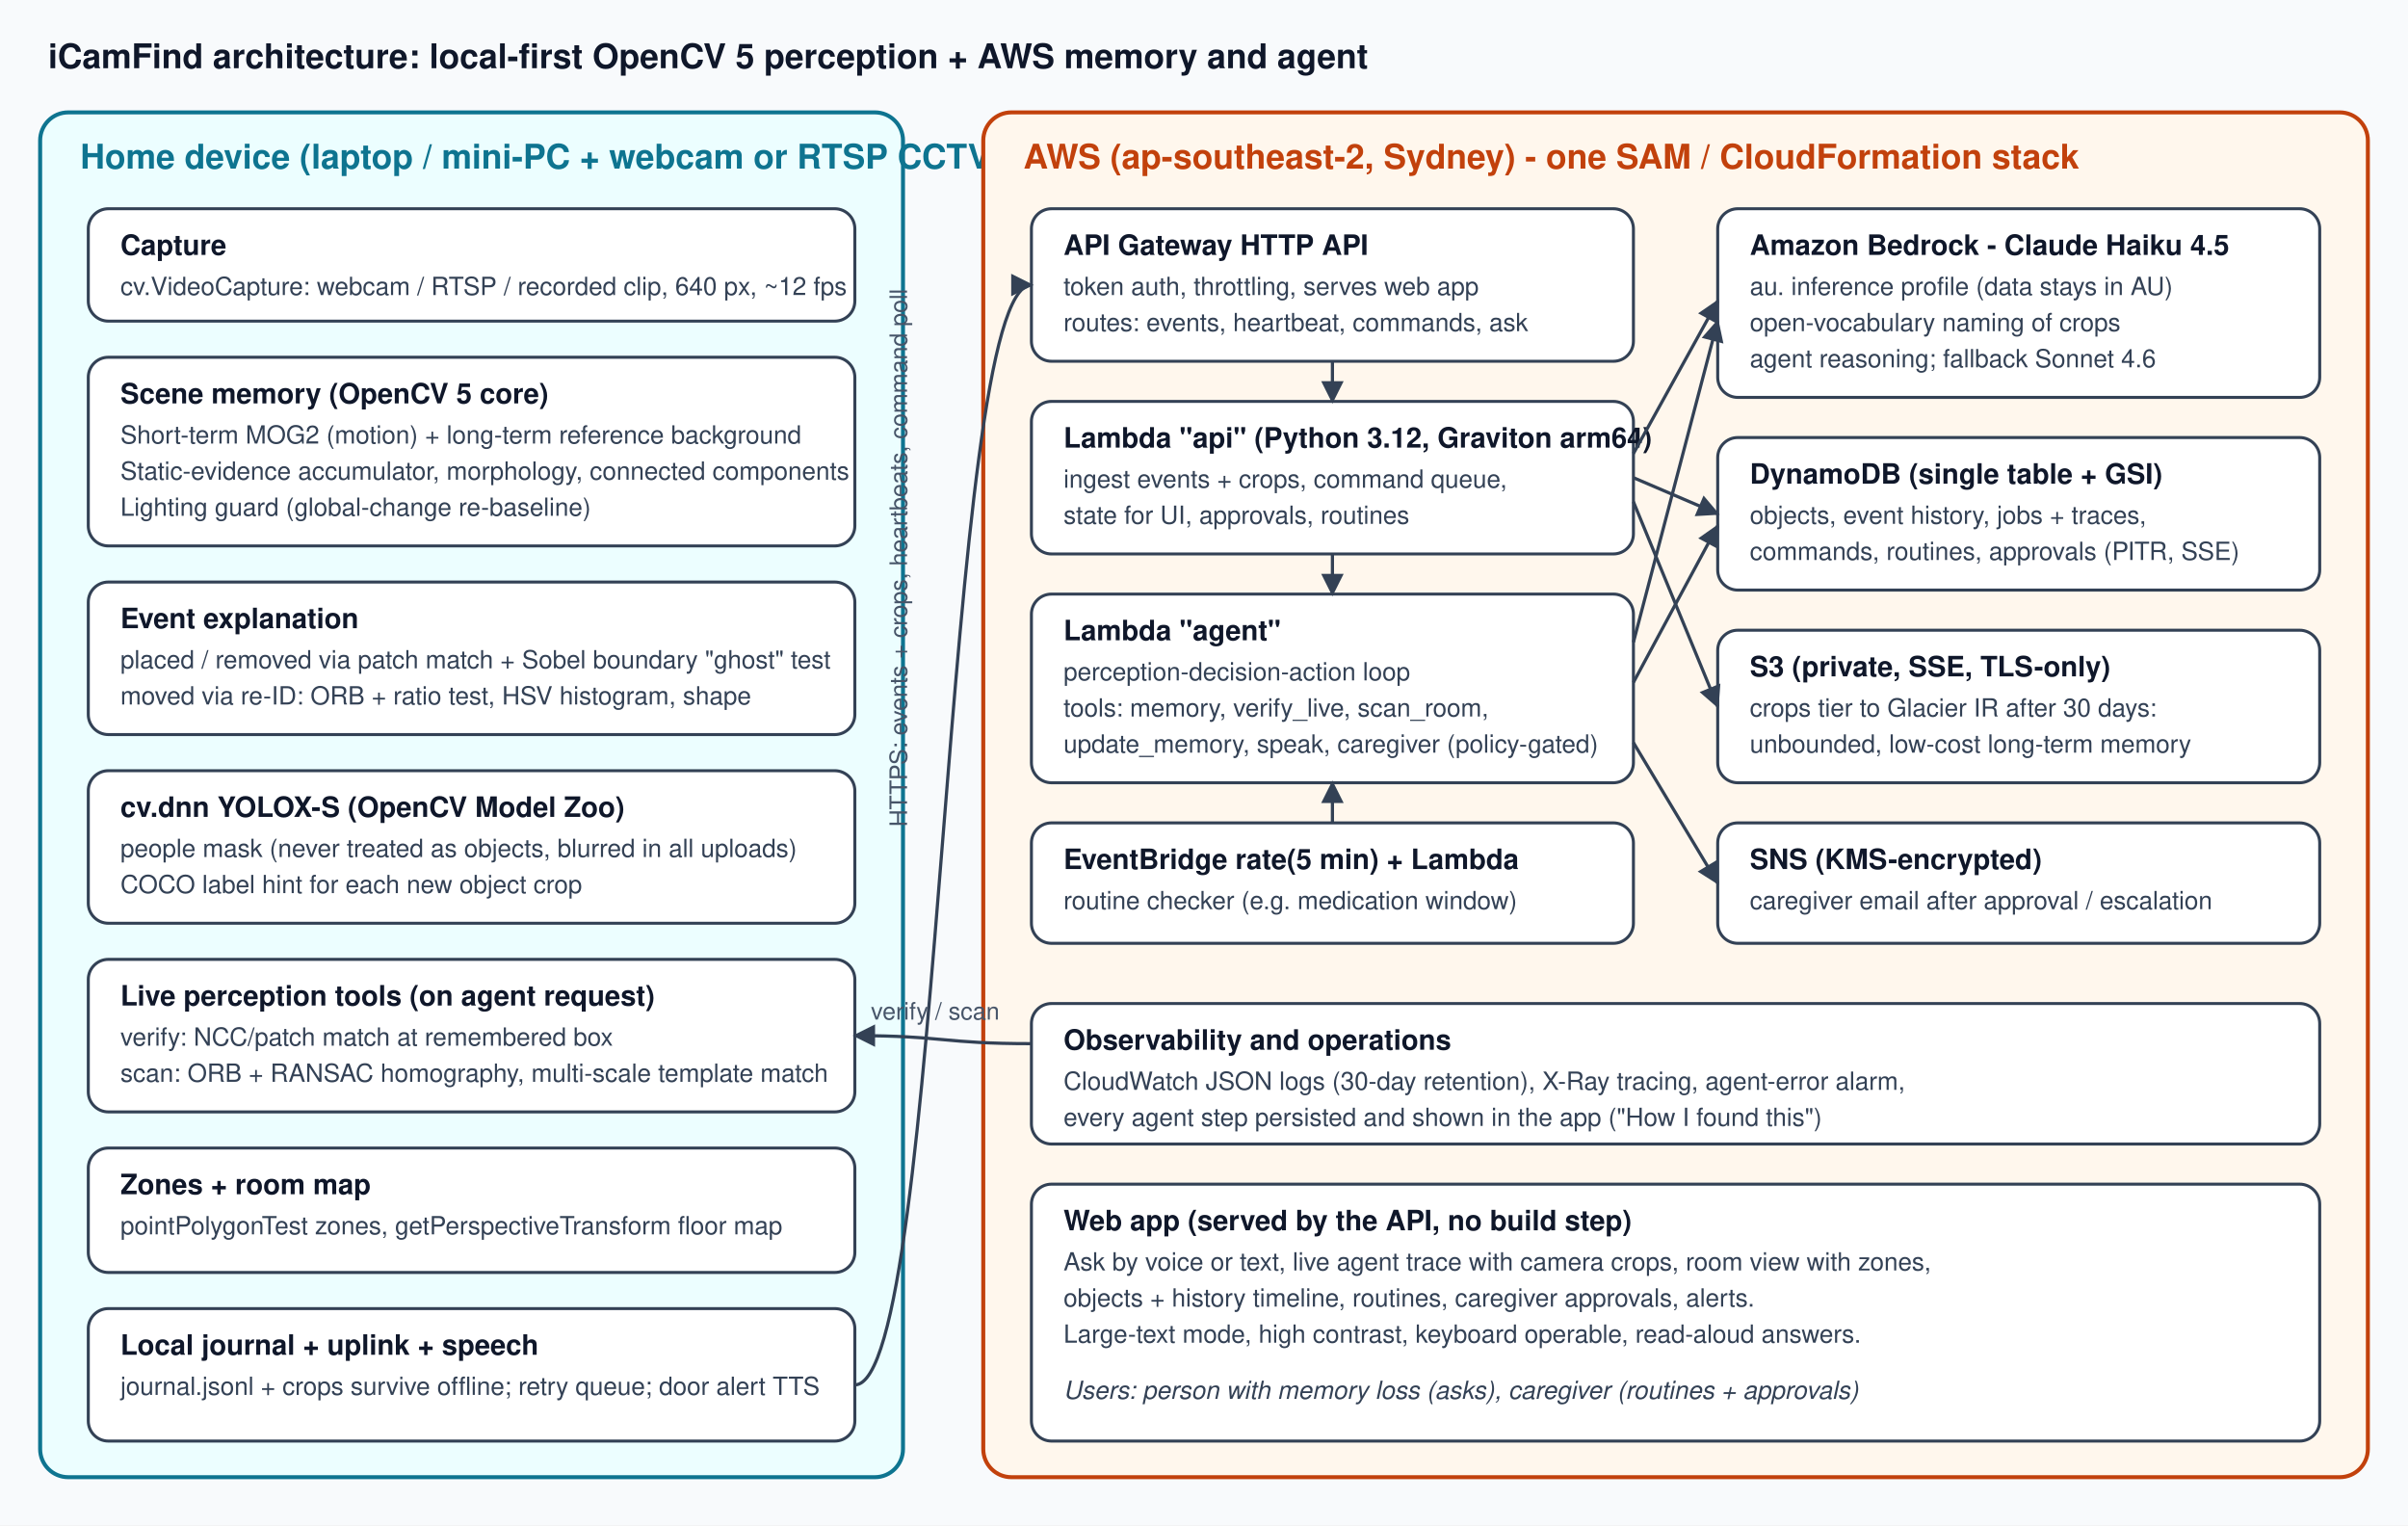
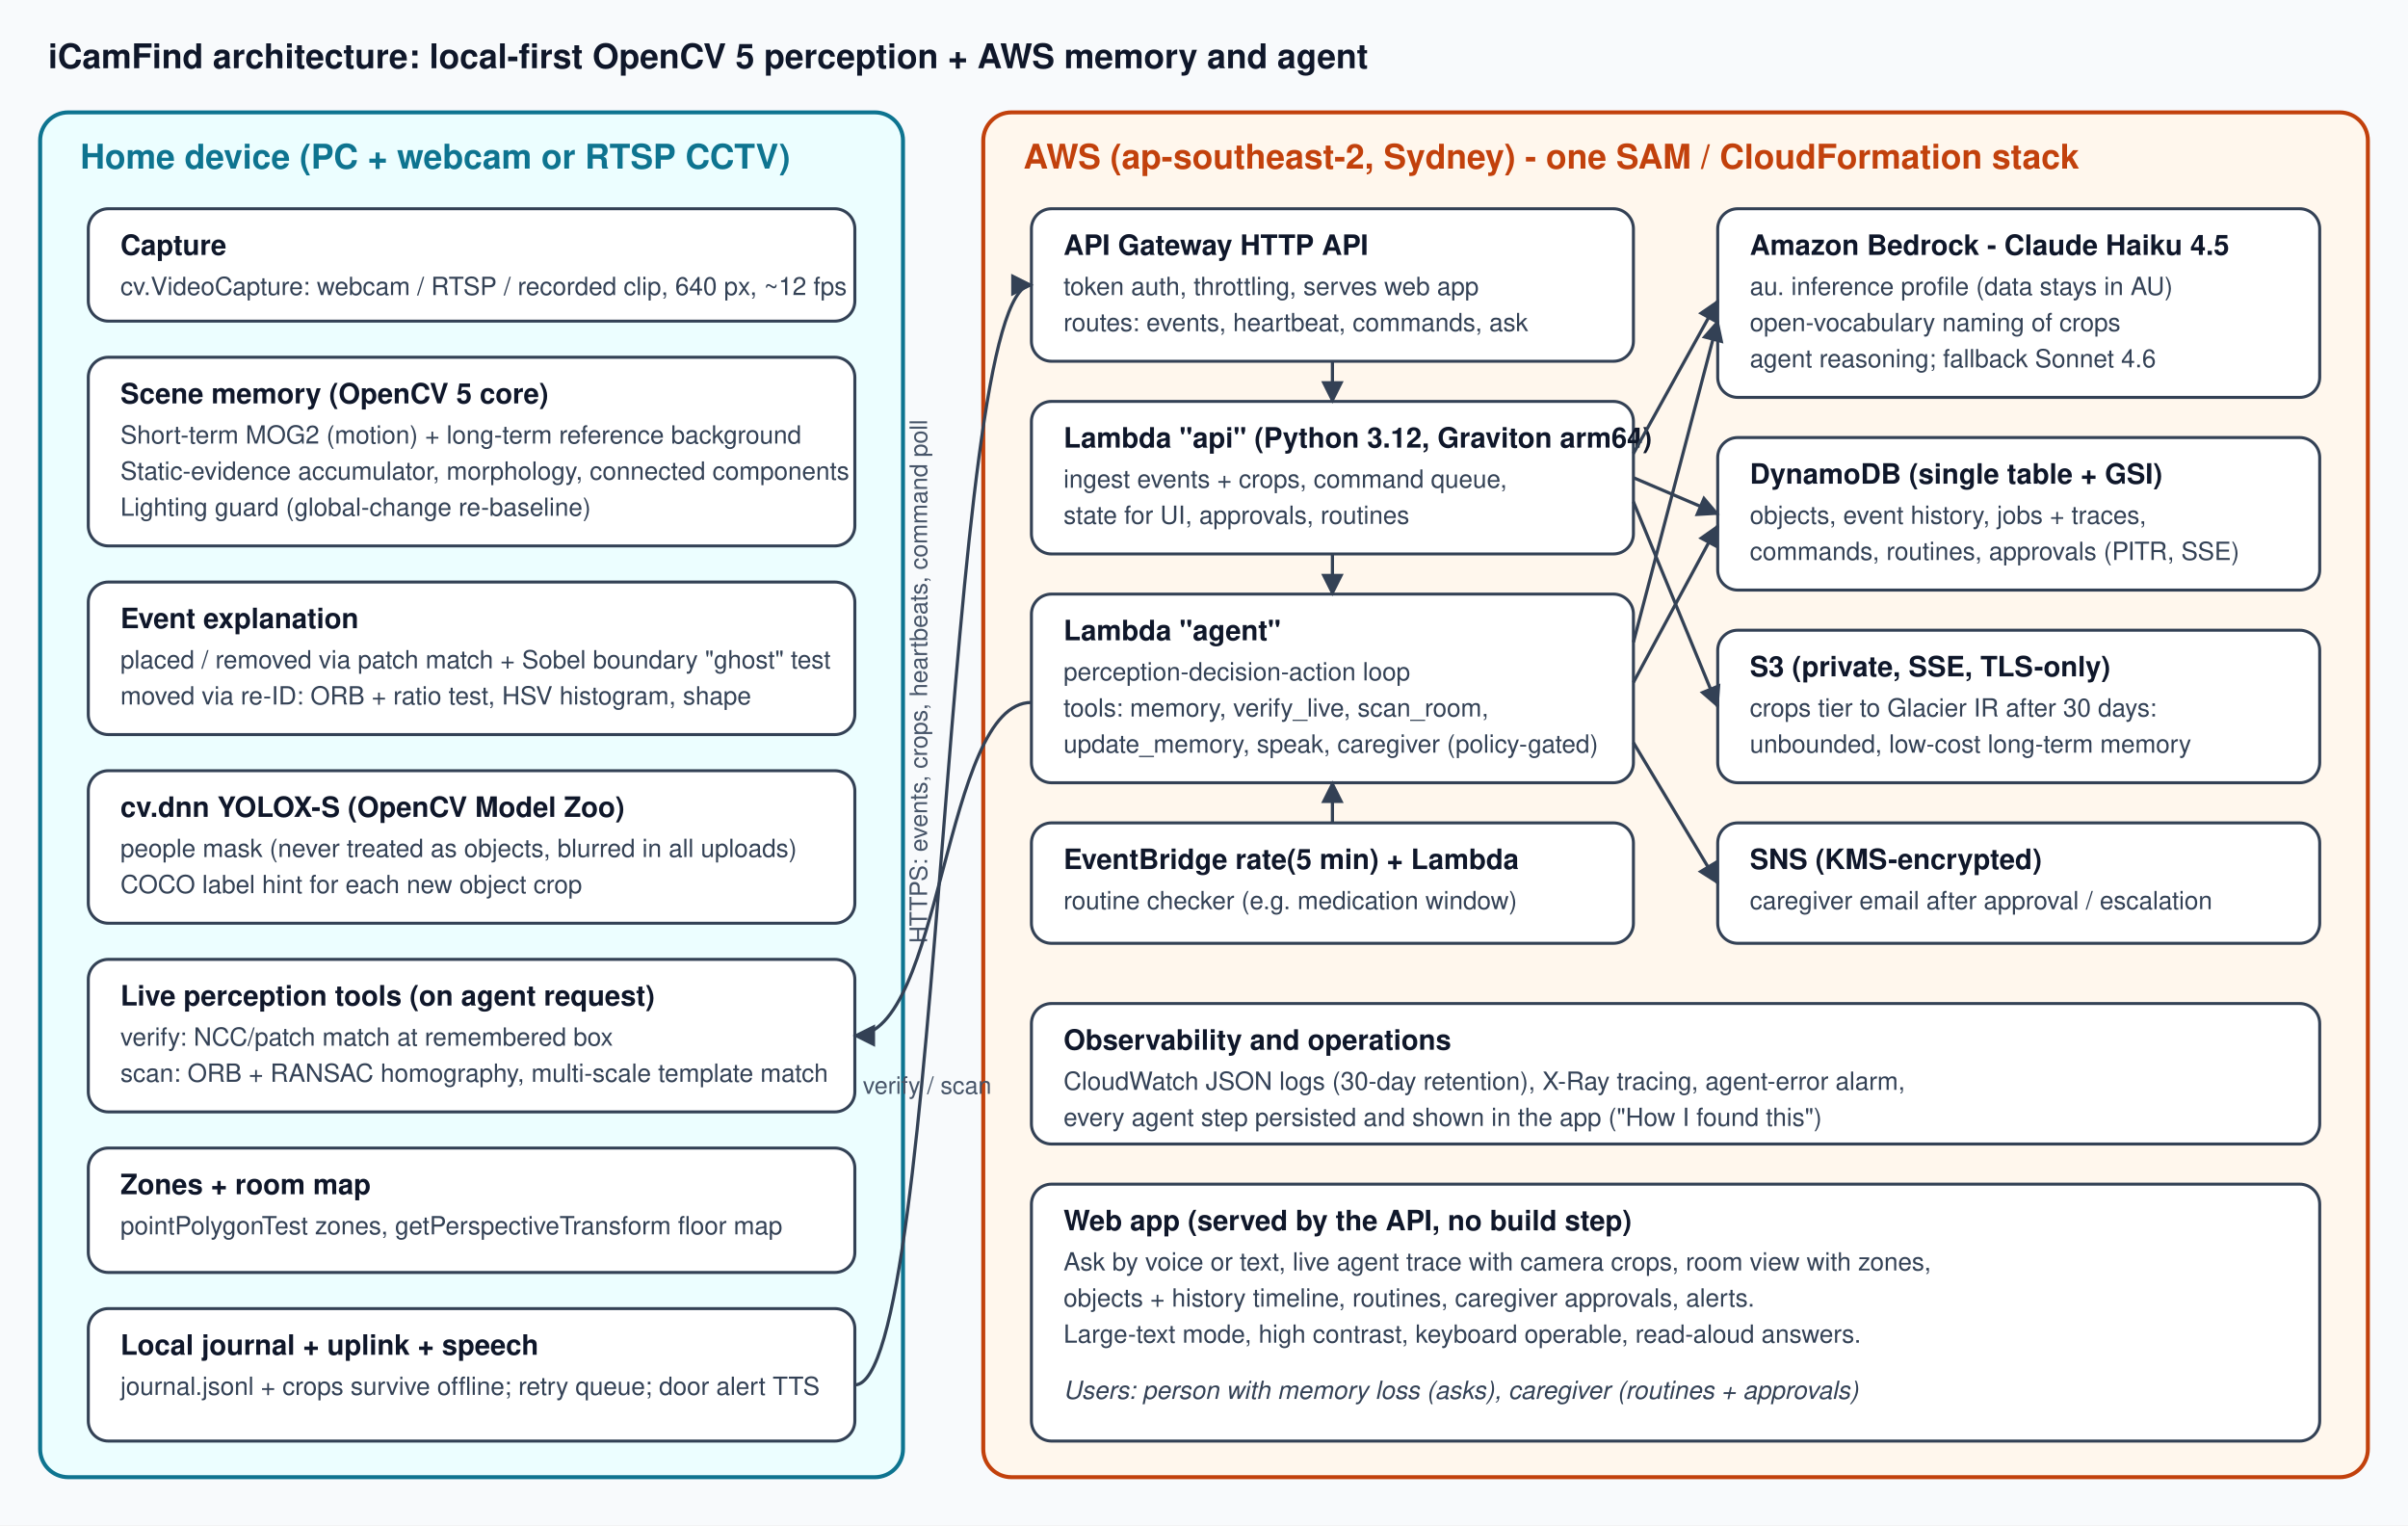
<svg xmlns="http://www.w3.org/2000/svg" viewBox="0 0 1200 760" font-family="Segoe UI, Helvetica, Arial, sans-serif" font-size="14">
  <defs>
    <marker id="a" viewBox="0 0 10 10" refX="9" refY="5" markerWidth="7" markerHeight="7" orient="auto-start-reverse">
      <path d="M0,0 L10,5 L0,10 z" fill="#334155" />
    </marker>
    <style>
      .box{fill:#ffffff;stroke:#334155;stroke-width:1.5;rx:10}
      .edge{fill:#ecfeff;stroke:#0e7490;stroke-width:2}
      .aws{fill:#fff7ed;stroke:#c2410c;stroke-width:2}
      .t{font-weight:600;fill:#0f172a}
      .s{fill:#334155;font-size:12.5px}
      .h{font-weight:700;font-size:17px}
      .l{stroke:#334155;stroke-width:1.6;fill:none;marker-end:url(#a)}
      .lab{fill:#475569;font-size:12px}
    </style>
  </defs>
  <rect x="0" y="0" width="1200" height="760" fill="#f8fafc" />
  <text x="24" y="34" class="h" fill="#0f172a">iCamFind architecture: local-first OpenCV 5 perception + AWS memory and agent</text>
  <rect x="20" y="56" width="430" height="680" class="edge" rx="14" />
-   <text x="40" y="84" class="h" fill="#0e7490">Home device (laptop / mini-PC + webcam or RTSP CCTV)</text>
+   <text x="40" y="84" class="h" fill="#0e7490">Home device (PC + webcam or RTSP CCTV)</text>
  <rect x="44" y="104" width="382" height="56" class="box" />
  <text x="60" y="127" class="t">Capture</text>
  <text x="60" y="147" class="s">cv.VideoCapture: webcam / RTSP / recorded clip, 640 px, ~12 fps</text>
  <rect x="44" y="178" width="382" height="94" class="box" />
  <text x="60" y="201" class="t">Scene memory (OpenCV 5 core)</text>
  <text x="60" y="221" class="s">Short-term MOG2 (motion) + long-term reference background</text>
  <text x="60" y="239" class="s">Static-evidence accumulator, morphology, connected components</text>
  <text x="60" y="257" class="s">Lighting guard (global-change re-baseline)</text>
  <rect x="44" y="290" width="382" height="76" class="box" />
  <text x="60" y="313" class="t">Event explanation</text>
  <text x="60" y="333" class="s">placed / removed via patch match + Sobel boundary "ghost" test</text>
  <text x="60" y="351" class="s">moved via re-ID: ORB + ratio test, HSV histogram, shape</text>
  <rect x="44" y="384" width="382" height="76" class="box" />
  <text x="60" y="407" class="t">cv.dnn YOLOX-S (OpenCV Model Zoo)</text>
  <text x="60" y="427" class="s">people mask (never treated as objects, blurred in all uploads)</text>
  <text x="60" y="445" class="s">COCO label hint for each new object crop</text>
  <rect x="44" y="478" width="382" height="76" class="box" />
  <text x="60" y="501" class="t">Live perception tools (on agent request)</text>
  <text x="60" y="521" class="s">verify: NCC/patch match at remembered box</text>
  <text x="60" y="539" class="s">scan: ORB + RANSAC homography, multi-scale template match</text>
  <rect x="44" y="572" width="382" height="62" class="box" />
  <text x="60" y="595" class="t">Zones + room map</text>
  <text x="60" y="615" class="s">pointPolygonTest zones, getPerspectiveTransform floor map</text>
  <rect x="44" y="652" width="382" height="66" class="box" />
  <text x="60" y="675" class="t">Local journal + uplink + speech</text>
  <text x="60" y="695" class="s">journal.jsonl + crops survive offline; retry queue; door alert TTS</text>
  <rect x="490" y="56" width="690" height="680" class="aws" rx="14" />
  <text x="510" y="84" class="h" fill="#c2410c">AWS (ap-southeast-2, Sydney) - one SAM / CloudFormation stack</text>
  <rect x="514" y="104" width="300" height="76" class="box" />
  <text x="530" y="127" class="t">API Gateway HTTP API</text>
  <text x="530" y="147" class="s">token auth, throttling, serves web app</text>
  <text x="530" y="165" class="s">routes: events, heartbeat, commands, ask</text>
  <rect x="514" y="200" width="300" height="76" class="box" />
  <text x="530" y="223" class="t">Lambda "api" (Python 3.12, Graviton arm64)</text>
  <text x="530" y="243" class="s">ingest events + crops, command queue,</text>
  <text x="530" y="261" class="s">state for UI, approvals, routines</text>
  <rect x="514" y="296" width="300" height="94" class="box" />
  <text x="530" y="319" class="t">Lambda "agent"</text>
  <text x="530" y="339" class="s">perception-decision-action loop</text>
  <text x="530" y="357" class="s">tools: memory, verify_live, scan_room,</text>
  <text x="530" y="375" class="s">update_memory, speak, caregiver (policy-gated)</text>
  <rect x="514" y="410" width="300" height="60" class="box" />
  <text x="530" y="433" class="t">EventBridge rate(5 min) + Lambda</text>
  <text x="530" y="453" class="s">routine checker (e.g. medication window)</text>
  <rect x="856" y="104" width="300" height="94" class="box" />
  <text x="872" y="127" class="t">Amazon Bedrock - Claude Haiku 4.5</text>
  <text x="872" y="147" class="s">au. inference profile (data stays in AU)</text>
  <text x="872" y="165" class="s">open-vocabulary naming of crops</text>
  <text x="872" y="183" class="s">agent reasoning; fallback Sonnet 4.6</text>
  <rect x="856" y="218" width="300" height="76" class="box" />
  <text x="872" y="241" class="t">DynamoDB (single table + GSI)</text>
  <text x="872" y="261" class="s">objects, event history, jobs + traces,</text>
  <text x="872" y="279" class="s">commands, routines, approvals (PITR, SSE)</text>
  <rect x="856" y="314" width="300" height="76" class="box" />
  <text x="872" y="337" class="t">S3 (private, SSE, TLS-only)</text>
  <text x="872" y="357" class="s">crops tier to Glacier IR after 30 days:</text>
  <text x="872" y="375" class="s">unbounded, low-cost long-term memory</text>
  <rect x="856" y="410" width="300" height="60" class="box" />
  <text x="872" y="433" class="t">SNS (KMS-encrypted)</text>
  <text x="872" y="453" class="s">caregiver email after approval / escalation</text>
  <rect x="514" y="500" width="642" height="70" class="box" />
  <text x="530" y="523" class="t">Observability and operations</text>
  <text x="530" y="543" class="s">CloudWatch JSON logs (30-day retention), X-Ray tracing, agent-error alarm,</text>
  <text x="530" y="561" class="s">every agent step persisted and shown in the app ("How I found this")</text>
  <rect x="514" y="590" width="642" height="128" class="box" />
  <text x="530" y="613" class="t">Web app (served by the API, no build step)</text>
  <text x="530" y="633" class="s">Ask by voice or text, live agent trace with camera crops, room view with zones,</text>
  <text x="530" y="651" class="s">objects + history timeline, routines, caregiver approvals, alerts.</text>
  <text x="530" y="669" class="s">Large-text mode, high contrast, keyboard operable, read-aloud answers.</text>
  <text x="530" y="697" class="s" font-style="italic">Users: person with memory loss (asks), caregiver (routines + approvals)</text>
  <path class="l" d="M426,690 C470,690 470,142 514,142" />
-   <text x="440" y="400" class="lab" transform="rotate(-90 452 400)">HTTPS: events + crops, heartbeats, command poll</text>
+   <text x="462" y="470" class="lab" transform="rotate(-90 462 470)">HTTPS: events, crops, heartbeats, command poll</text>
  <path class="l" d="M664,180 L664,200" />
  <path class="l" d="M664,276 L664,296" />
  <path class="l" d="M814,238 L856,256" />
  <path class="l" d="M814,250 L856,352" />
  <path class="l" d="M814,320 L856,160" />
  <path class="l" d="M814,340 L856,262" />
  <path class="l" d="M814,370 L856,440" />
  <path class="l" d="M664,410 L664,390" />
  <path class="l" d="M814,226 L856,150" />
-   <path class="l" d="M514,520 C470,520 470,516 426,516" />
-   <text x="434" y="508" class="lab">verify / scan</text>
+   <path class="l" d="M514,350 C470,350 470,516 426,516" />
+   <text x="430" y="545" class="lab">verify / scan</text>
</svg>
